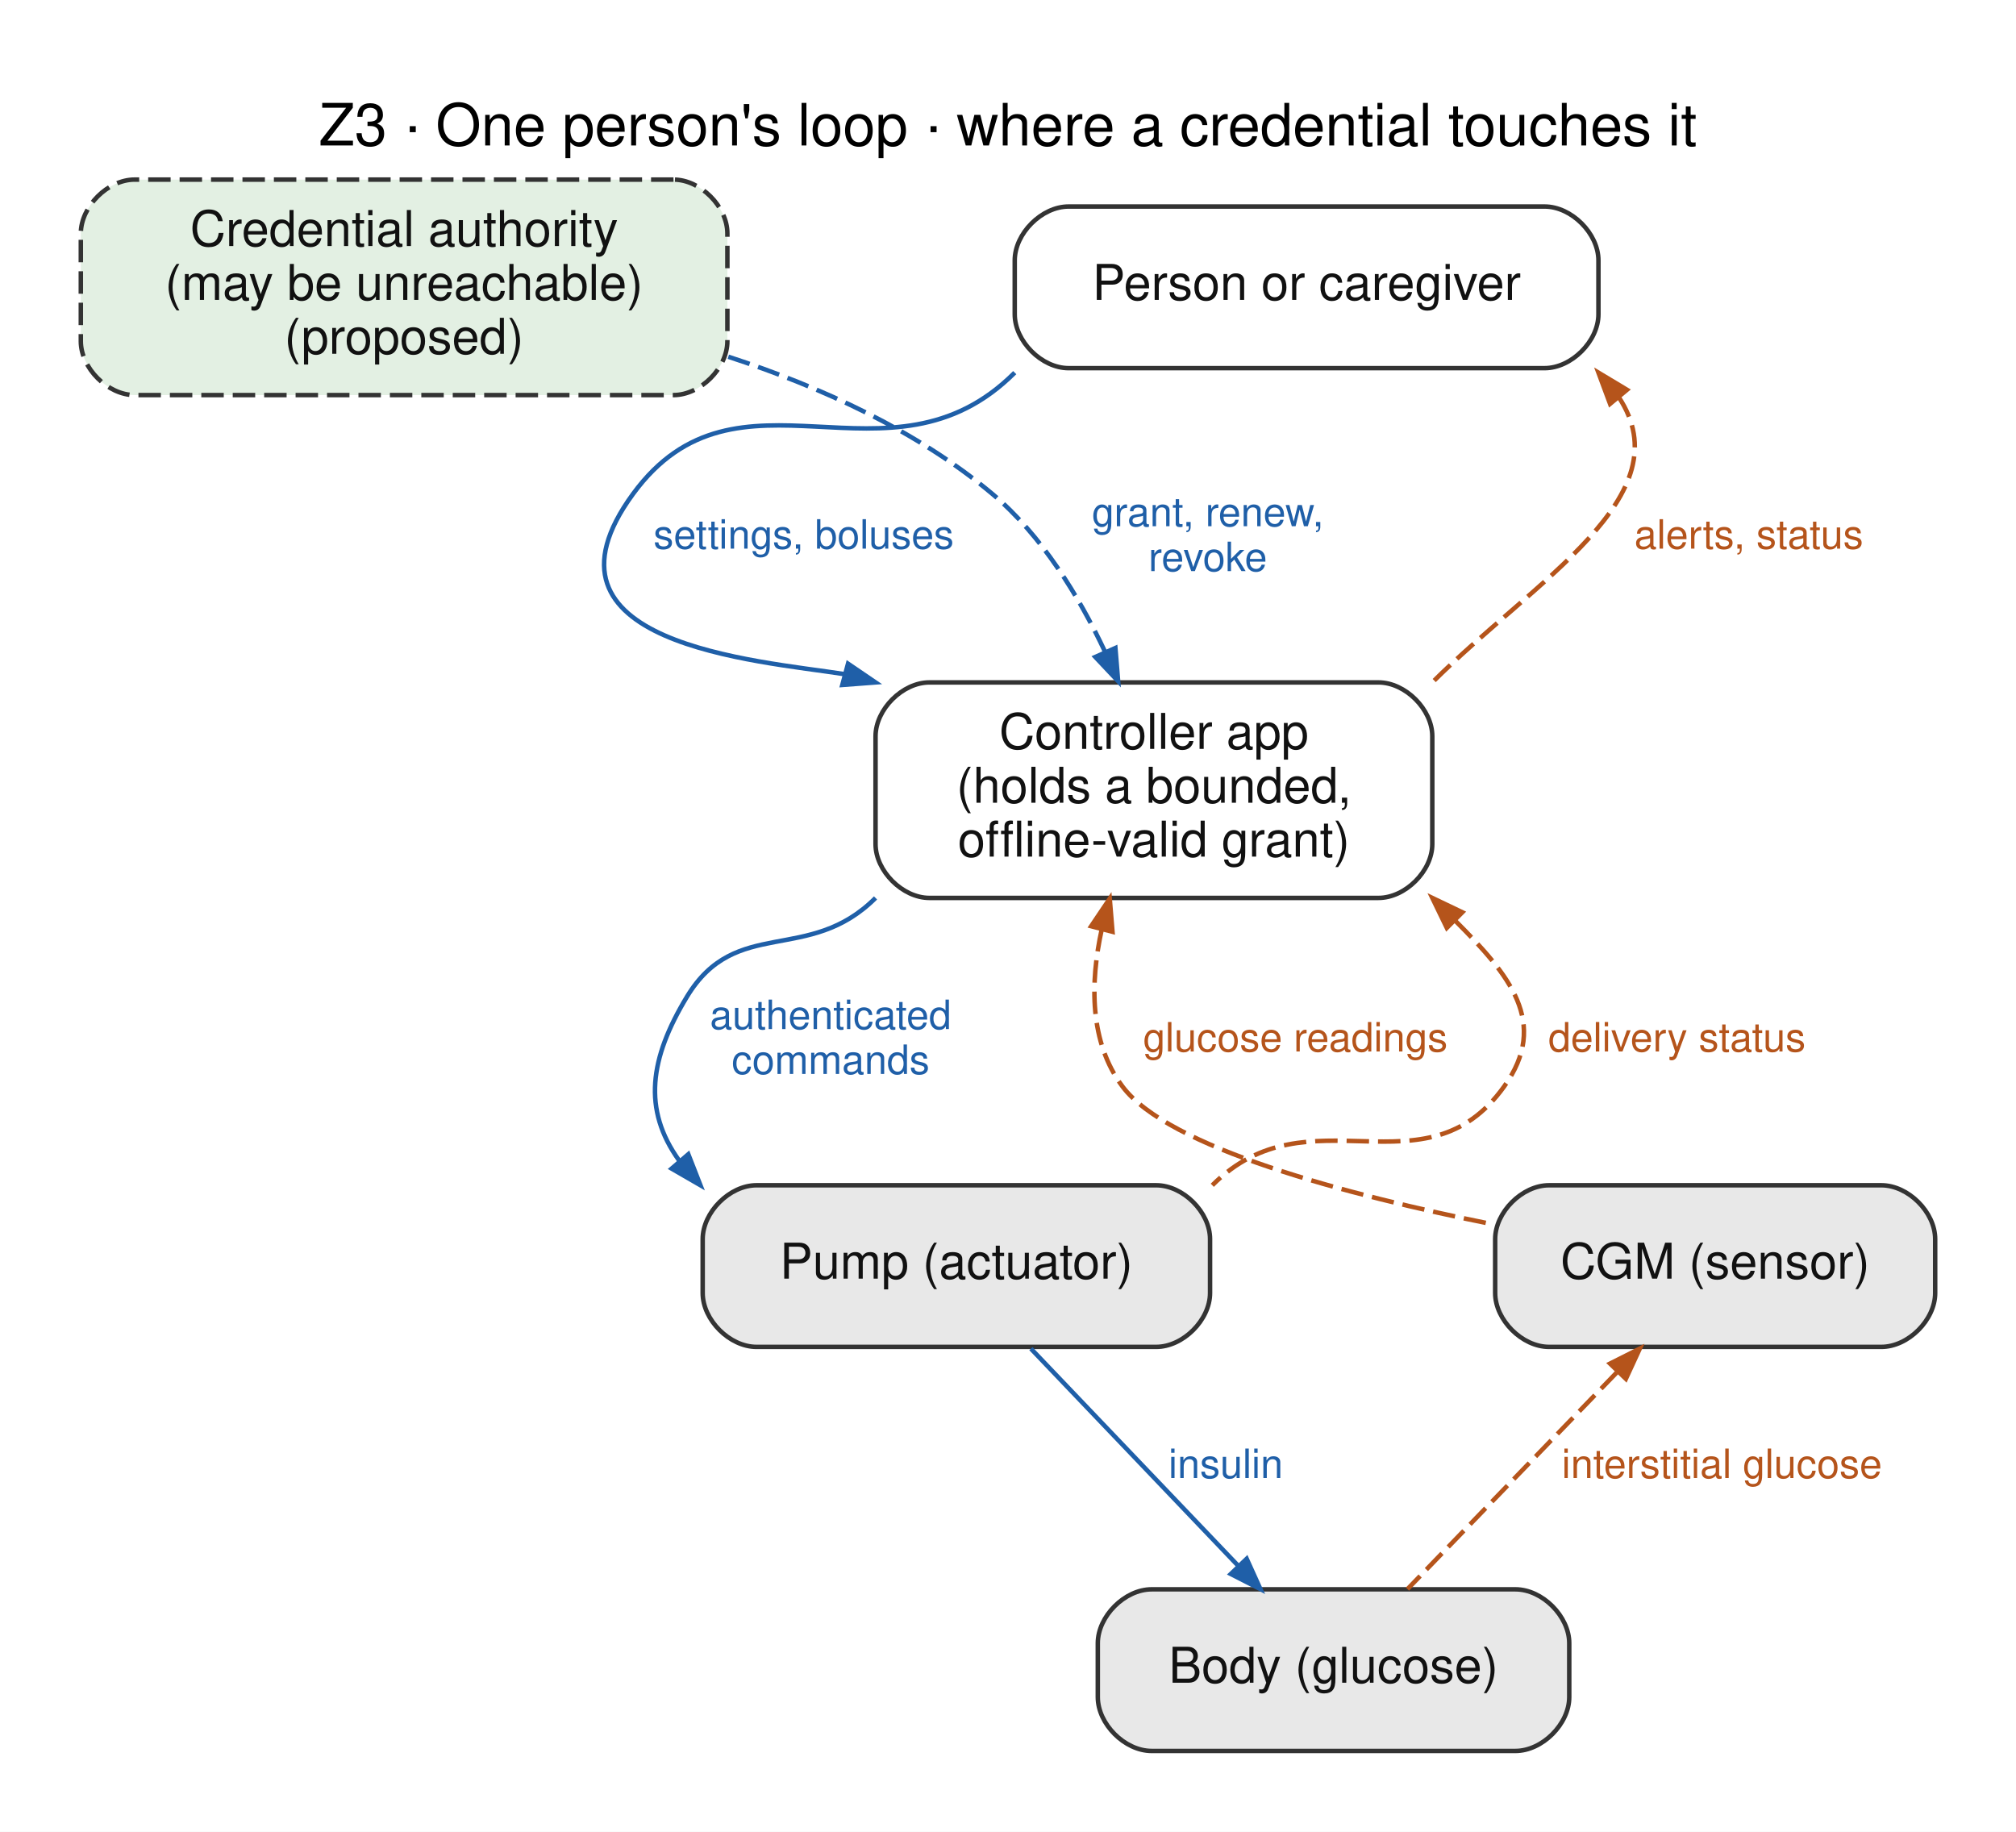
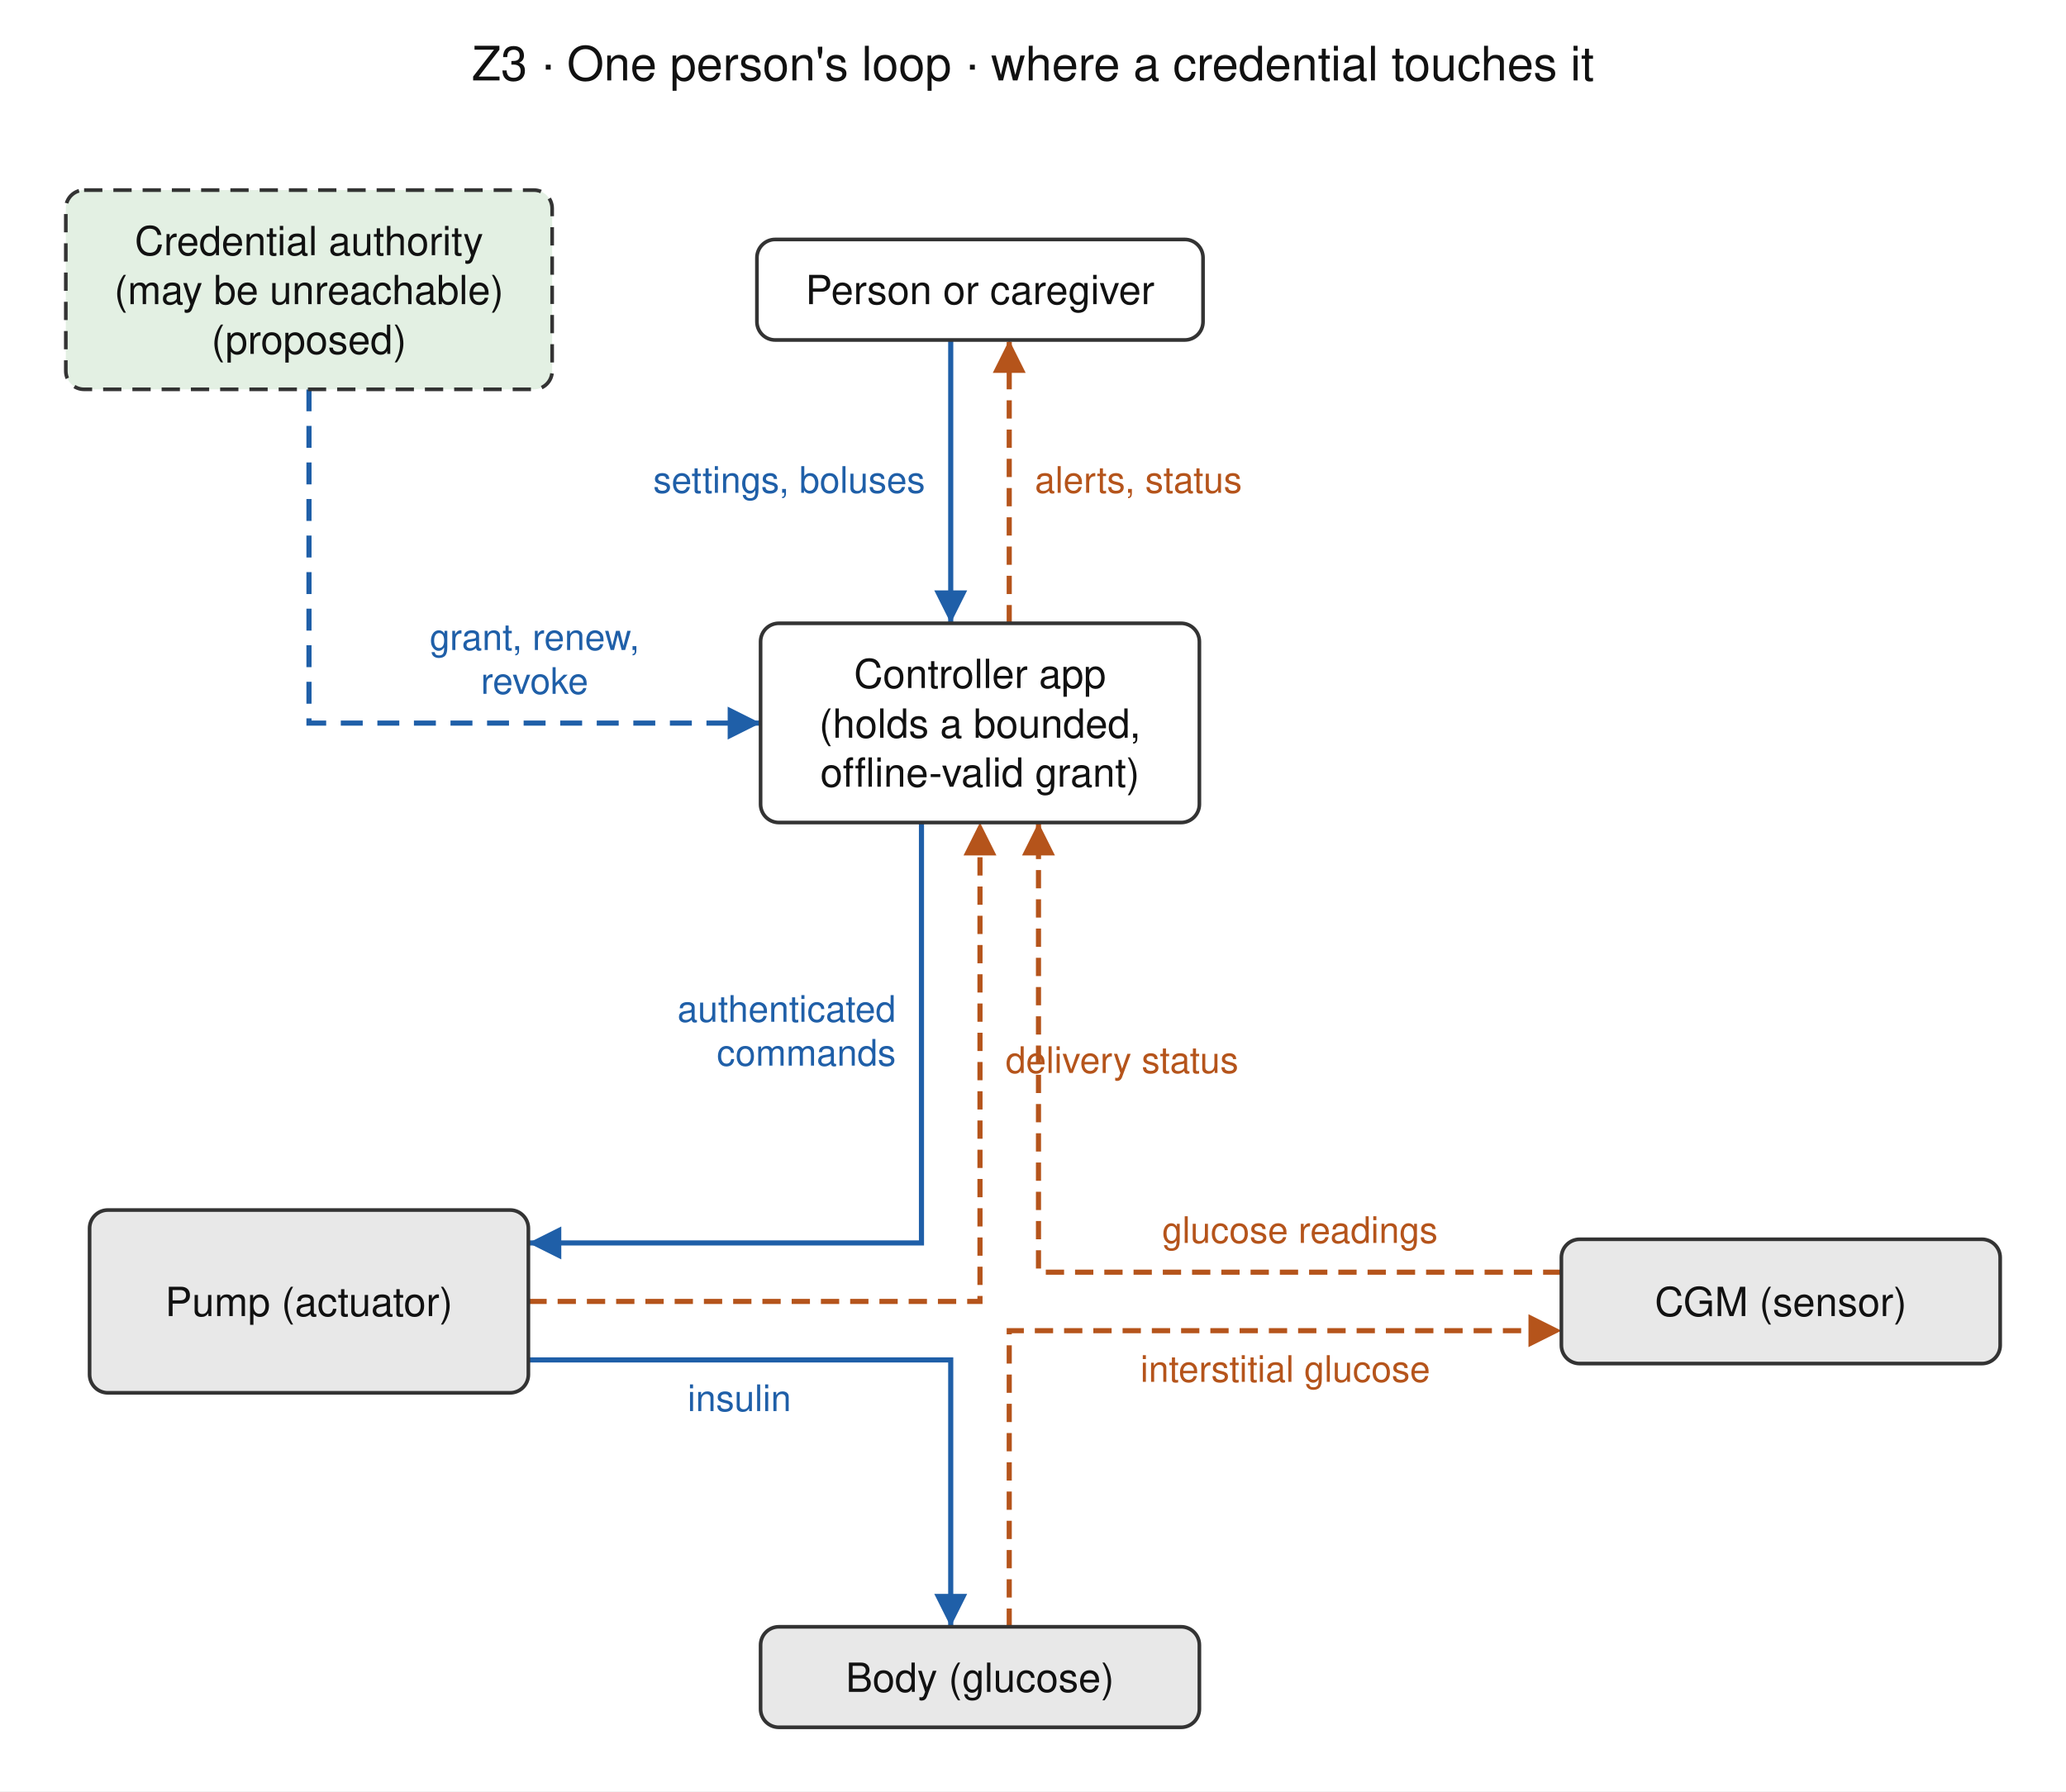
- <svg xmlns="http://www.w3.org/2000/svg" width="449pt" height="408pt" viewBox="0.00 0.00 449.00 408.00">
-   <g id="graph0" class="graph" transform="scale(1 1) rotate(0) translate(18 390)">
-     <polygon fill="#ffffff" stroke="transparent" points="-18,18 -18,-390 431,-390 431,18 -18,18" />
-     <text text-anchor="middle" x="206.5" y="-357.6" font-family="Helvetica,sans-Serif" font-size="13.00">Z3 · One person's loop · where a credential touches it</text>
-     <g id="node1" class="node">
-       <path fill="#e3f0e3" stroke="#333333" stroke-dasharray="5,2" d="M132,-350C132,-350 12,-350 12,-350 6,-350 0,-344 0,-338 0,-338 0,-314 0,-314 0,-308 6,-302 12,-302 12,-302 132,-302 132,-302 138,-302 144,-308 144,-314 144,-314 144,-338 144,-338 144,-344 138,-350 132,-350" />
-       <text text-anchor="middle" x="72" y="-335.2" font-family="Helvetica,sans-Serif" font-size="11.00" fill="#111111">Credential authority</text>
-       <text text-anchor="middle" x="72" y="-323.2" font-family="Helvetica,sans-Serif" font-size="11.00" fill="#111111">(may be unreachable)</text>
-       <text text-anchor="middle" x="72" y="-311.2" font-family="Helvetica,sans-Serif" font-size="11.00" fill="#111111">(proposed)</text>
+ <svg xmlns="http://www.w3.org/2000/svg" width="565" height="490" viewBox="0 0 565 490" font-family="Helvetica, Arial, sans-serif">
+   <defs>
+     <marker id="ah1f5fa8" viewBox="0 0 10 10" refX="10" refY="5" markerUnits="userSpaceOnUse" markerWidth="9" markerHeight="9" orient="auto-start-reverse">
+       <path d="M0,0 L10,5 L0,10 z" fill="#1f5fa8" />
+     </marker>
+     <marker id="ah2e7d32" viewBox="0 0 10 10" refX="10" refY="5" markerUnits="userSpaceOnUse" markerWidth="9" markerHeight="9" orient="auto-start-reverse">
+       <path d="M0,0 L10,5 L0,10 z" fill="#2e7d32" />
+     </marker>
+     <marker id="ah555555" viewBox="0 0 10 10" refX="10" refY="5" markerUnits="userSpaceOnUse" markerWidth="9" markerHeight="9" orient="auto-start-reverse">
+       <path d="M0,0 L10,5 L0,10 z" fill="#555555" />
+     </marker>
+     <marker id="ah888888" viewBox="0 0 10 10" refX="10" refY="5" markerUnits="userSpaceOnUse" markerWidth="9" markerHeight="9" orient="auto-start-reverse">
+       <path d="M0,0 L10,5 L0,10 z" fill="#888888" />
+     </marker>
+     <marker id="ahb5541b" viewBox="0 0 10 10" refX="10" refY="5" markerUnits="userSpaceOnUse" markerWidth="9" markerHeight="9" orient="auto-start-reverse">
+       <path d="M0,0 L10,5 L0,10 z" fill="#b5541b" />
+     </marker>
+     <marker id="ahc8c8c8" viewBox="0 0 10 10" refX="10" refY="5" markerUnits="userSpaceOnUse" markerWidth="9" markerHeight="9" orient="auto-start-reverse">
+       <path d="M0,0 L10,5 L0,10 z" fill="#c8c8c8" />
+     </marker>
+   </defs>
+   <rect x="0" y="0" width="565" height="490" fill="#ffffff" />
+   <text x="282.5" y="22" font-size="13" text-anchor="middle" fill="#111">Z3 · One person's loop · where a credential touches it</text>
+   <g transform="translate(0.0,0.0)">
+     <g class="edge">
+       <path class="edge" d="M84.5,106.5 L84.5,197.8 L208.0,197.8" fill="none" stroke="#1f5fa8" stroke-width="1.4" stroke-dasharray="6,4" stroke-linecap="butt" marker-end="url(#ah1f5fa8)" />
    </g>
-     <g id="node2" class="node">
-       <path fill="#ffffff" stroke="#333333" d="M326,-344C326,-344 220,-344 220,-344 214,-344 208,-338 208,-332 208,-332 208,-320 208,-320 208,-314 214,-308 220,-308 220,-308 326,-308 326,-308 332,-308 338,-314 338,-320 338,-320 338,-332 338,-332 338,-338 332,-344 326,-344" />
-       <text text-anchor="middle" x="273" y="-323.2" font-family="Helvetica,sans-Serif" font-size="11.00" fill="#111111">Person or caregiver</text>
+     <g class="edge">
+       <path class="edge" d="M260.0,93.0 L260.0,170.5" fill="none" stroke="#1f5fa8" stroke-width="1.4" stroke-linecap="butt" marker-end="url(#ah1f5fa8)" />
    </g>
-     <g id="node3" class="node">
-       <path fill="#ffffff" stroke="#333333" d="M289,-238C289,-238 189,-238 189,-238 183,-238 177,-232 177,-226 177,-226 177,-202 177,-202 177,-196 183,-190 189,-190 189,-190 289,-190 289,-190 295,-190 301,-196 301,-202 301,-202 301,-226 301,-226 301,-232 295,-238 289,-238" />
-       <text text-anchor="middle" x="239" y="-223.2" font-family="Helvetica,sans-Serif" font-size="11.00" fill="#111111">Controller app</text>
-       <text text-anchor="middle" x="239" y="-211.2" font-family="Helvetica,sans-Serif" font-size="11.00" fill="#111111">(holds a bounded,</text>
-       <text text-anchor="middle" x="239" y="-199.2" font-family="Helvetica,sans-Serif" font-size="11.00" fill="#111111">offline-valid grant)</text>
+     <g class="edge">
+       <path class="edge" d="M276.0,170.5 L276.0,93.0" fill="none" stroke="#b5541b" stroke-width="1.4" stroke-dasharray="5,3" stroke-linecap="butt" marker-end="url(#ahb5541b)" />
    </g>
-     <g id="edge3" class="edge">
-       <path fill="none" stroke="#1f5fa8" stroke-dasharray="5,2" d="M144.21,-310.54C164.83,-303.81 186.23,-294.06 203,-280 214.01,-270.77 222.25,-257.26 228.05,-244.96" />
-       <polygon fill="#1f5fa8" stroke="#1f5fa8" points="230.42,-245.67 231.03,-238.27 225.94,-243.67 230.42,-245.67" />
-       <text text-anchor="middle" x="251" y="-272.8" font-family="Helvetica,sans-Serif" font-size="9.00" fill="#1f5fa8">grant, renew,</text>
-       <text text-anchor="middle" x="251" y="-262.8" font-family="Helvetica,sans-Serif" font-size="9.00" fill="#1f5fa8">revoke</text>
+     <g class="edge">
+       <path class="edge" d="M252.0,225.0 L252.0,340.0 L144.5,340.0" fill="none" stroke="#1f5fa8" stroke-width="1.4" stroke-linecap="butt" marker-end="url(#ah1f5fa8)" />
    </g>
-     <g id="edge4" class="edge">
-       <path fill="none" stroke="#1f5fa8" d="M208,-307C179.97,-278.97 146.4,-311.99 123,-280 98.44,-246.43 150.48,-242.9 170.11,-239.84" />
-       <polygon fill="#1f5fa8" stroke="#1f5fa8" points="170.87,-242.17 177,-238 169.6,-237.44 170.87,-242.17" />
-       <text text-anchor="middle" x="161" y="-267.8" font-family="Helvetica,sans-Serif" font-size="9.00" fill="#1f5fa8">settings, boluses</text>
+     <g class="edge">
+       <path class="edge" d="M144.5,356.0 L268.0,356.0 L268.0,225.0" fill="none" stroke="#b5541b" stroke-width="1.4" stroke-dasharray="5,3" stroke-linecap="butt" marker-end="url(#ahb5541b)" />
    </g>
-     <g id="edge5" class="edge">
-       <path fill="none" stroke="#b5541b" stroke-dasharray="5,2" d="M342.49,-301.6C357.18,-279.43 323.78,-260.78 301,-238" />
-       <polygon fill="#b5541b" stroke="#b5541b" points="340.59,-300.05 338,-307 344.36,-303.18 340.59,-300.05" />
-       <text text-anchor="middle" x="371.5" y="-267.8" font-family="Helvetica,sans-Serif" font-size="9.00" fill="#b5541b">alerts, status</text>
+     <g class="edge">
+       <path class="edge" d="M427.0,348.0 L284.0,348.0 L284.0,225.0" fill="none" stroke="#b5541b" stroke-width="1.4" stroke-dasharray="5,3" stroke-linecap="butt" marker-end="url(#ahb5541b)" />
    </g>
-     <g id="node4" class="node">
-       <path fill="#e8e8e8" stroke="#333333" d="M239.5,-126C239.5,-126 150.5,-126 150.5,-126 144.5,-126 138.5,-120 138.5,-114 138.5,-114 138.5,-102 138.5,-102 138.5,-96 144.5,-90 150.5,-90 150.5,-90 239.5,-90 239.5,-90 245.5,-90 251.5,-96 251.5,-102 251.5,-102 251.5,-114 251.5,-114 251.5,-120 245.5,-126 239.5,-126" />
-       <text text-anchor="middle" x="195" y="-105.2" font-family="Helvetica,sans-Serif" font-size="11.00" fill="#111111">Pump (actuator)</text>
+     <g class="edge">
+       <path class="edge" d="M144.5,372.0 L260.0,372.0 L260.0,445.0" fill="none" stroke="#1f5fa8" stroke-width="1.4" stroke-linecap="butt" marker-end="url(#ah1f5fa8)" />
    </g>
-     <g id="edge6" class="edge">
-       <path fill="none" stroke="#1f5fa8" d="M177,-190C162.1,-175.1 145.91,-186.03 135,-168 126.67,-154.24 125.1,-142.88 133.22,-131.56" />
-       <polygon fill="#1f5fa8" stroke="#1f5fa8" points="135.3,-132.91 138,-126 131.58,-129.71 135.3,-132.91" />
-       <text text-anchor="middle" x="167" y="-160.8" font-family="Helvetica,sans-Serif" font-size="9.00" fill="#1f5fa8">authenticated</text>
-       <text text-anchor="middle" x="167" y="-150.8" font-family="Helvetica,sans-Serif" font-size="9.00" fill="#1f5fa8">commands</text>
+     <g class="edge">
+       <path class="edge" d="M276.0,445.0 L276.0,364.0 L427.0,364.0" fill="none" stroke="#b5541b" stroke-width="1.4" stroke-dasharray="5,3" stroke-linecap="butt" marker-end="url(#ahb5541b)" />
    </g>
-     <g id="edge7" class="edge">
-       <path fill="none" stroke="#b5541b" stroke-dasharray="5,2" d="M306.22,-184.81C318.11,-172.89 327.19,-162.2 317,-148 299.22,-123.22 273.57,-147.57 252,-126" />
-       <polygon fill="#b5541b" stroke="#b5541b" points="304.23,-183.33 301,-190 307.69,-186.8 304.23,-183.33" />
-       <text text-anchor="middle" x="355.5" y="-155.8" font-family="Helvetica,sans-Serif" font-size="9.00" fill="#b5541b">delivery status</text>
+     <g class="node" data-id="cred">
+       <rect x="18.0" y="52.0" width="133.0" height="54.5" rx="5" fill="#e3f0e3" stroke="#333333" stroke-width="1" stroke-dasharray="5,3" />
+       <text x="84.5" y="69.8" font-size="11" text-anchor="middle" fill="#111111">Credential authority</text>
+       <text x="84.5" y="83.2" font-size="11" text-anchor="middle" fill="#111111">(may be unreachable)</text>
+       <text x="84.5" y="96.8" font-size="11" text-anchor="middle" fill="#111111">(proposed)</text>
    </g>
-     <g id="node5" class="node">
-       <path fill="#e8e8e8" stroke="#333333" d="M401,-126C401,-126 327,-126 327,-126 321,-126 315,-120 315,-114 315,-114 315,-102 315,-102 315,-96 321,-90 327,-90 327,-90 401,-90 401,-90 407,-90 413,-96 413,-102 413,-102 413,-114 413,-114 413,-120 407,-126 401,-126" />
-       <text text-anchor="middle" x="364" y="-105.2" font-family="Helvetica,sans-Serif" font-size="11.00" fill="#111111">CGM (sensor)</text>
+     <g class="node" data-id="person">
+       <rect x="207.0" y="65.5" width="122.0" height="27.5" rx="5" fill="#ffffff" stroke="#333333" stroke-width="1" />
+       <text x="268.0" y="83.2" font-size="11" text-anchor="middle" fill="#111111">Person or caregiver</text>
    </g>
-     <g id="edge8" class="edge">
-       <path fill="none" stroke="#b5541b" stroke-dasharray="5,2" d="M227.38,-183.01C224.76,-171.09 224.62,-157.88 232,-148 242.16,-134.41 281.66,-123.9 314.83,-117.23" />
-       <polygon fill="#b5541b" stroke="#b5541b" points="225.02,-183.7 229.16,-189.85 229.77,-182.46 225.02,-183.7" />
-       <text text-anchor="middle" x="270.5" y="-155.8" font-family="Helvetica,sans-Serif" font-size="9.00" fill="#b5541b">glucose readings</text>
+     <g class="node" data-id="app">
+       <rect x="208.0" y="170.5" width="120.0" height="54.5" rx="5" fill="#ffffff" stroke="#333333" stroke-width="1" />
+       <text x="268.0" y="188.2" font-size="11" text-anchor="middle" fill="#111111">Controller app</text>
+       <text x="268.0" y="201.8" font-size="11" text-anchor="middle" fill="#111111">(holds a bounded,</text>
+       <text x="268.0" y="215.2" font-size="11" text-anchor="middle" fill="#111111">offline-valid grant)</text>
    </g>
-     <g id="node6" class="node">
-       <path fill="#e8e8e8" stroke="#333333" d="M319.5,-36C319.5,-36 238.5,-36 238.5,-36 232.5,-36 226.5,-30 226.5,-24 226.5,-24 226.5,-12 226.5,-12 226.5,-6 232.5,0 238.5,0 238.5,0 319.5,0 319.5,0 325.5,0 331.5,-6 331.5,-12 331.5,-12 331.5,-24 331.5,-24 331.5,-30 325.5,-36 319.5,-36" />
-       <text text-anchor="middle" x="279" y="-15.2" font-family="Helvetica,sans-Serif" font-size="11.00" fill="#111111">Body (glucose)</text>
+     <g class="node" data-id="pump">
+       <rect x="24.5" y="331.0" width="120.0" height="50.0" rx="5" fill="#e8e8e8" stroke="#333333" stroke-width="1" />
+       <text x="84.5" y="360.0" font-size="11" text-anchor="middle" fill="#111111">Pump (actuator)</text>
    </g>
-     <g id="edge9" class="edge">
-       <path fill="none" stroke="#1f5fa8" d="M211.6,-89.61C224.8,-75.78 243.36,-56.34 257.67,-41.35" />
-       <polygon fill="#1f5fa8" stroke="#1f5fa8" points="259.66,-42.81 262.72,-36.05 256.12,-39.42 259.66,-42.81" />
-       <text text-anchor="middle" x="255" y="-60.8" font-family="Helvetica,sans-Serif" font-size="9.00" fill="#1f5fa8">insulin</text>
+     <g class="node" data-id="cgm">
+       <rect x="427.0" y="339.0" width="120.0" height="34.0" rx="5" fill="#e8e8e8" stroke="#333333" stroke-width="1" />
+       <text x="487.0" y="360.0" font-size="11" text-anchor="middle" fill="#111111">CGM (sensor)</text>
    </g>
-     <g id="edge10" class="edge">
-       <path fill="none" stroke="#b5541b" stroke-dasharray="5,2" d="M342.06,-84.28C327.51,-69.23 308.74,-49.79 295.47,-36.05" />
-       <polygon fill="#b5541b" stroke="#b5541b" points="340.58,-86.28 347.21,-89.61 344.11,-82.88 340.58,-86.28" />
-       <text text-anchor="middle" x="365.5" y="-60.8" font-family="Helvetica,sans-Serif" font-size="9.00" fill="#b5541b">interstitial glucose</text>
+     <g class="node" data-id="body">
+       <rect x="208.0" y="445.0" width="120.0" height="27.5" rx="5" fill="#e8e8e8" stroke="#333333" stroke-width="1" />
+       <text x="268.0" y="462.8" font-size="11" text-anchor="middle" fill="#111111">Body (glucose)</text>
+     </g>
+     <g class="elabel" data-k="0">
+       <text x="146.2" y="177.8" font-size="10" text-anchor="middle" fill="#1f5fa8">grant, renew,</text>
+       <text x="146.2" y="189.8" font-size="10" text-anchor="middle" fill="#1f5fa8">revoke</text>
+     </g>
+     <g class="elabel" data-k="1">
+       <text x="253.0" y="134.8" font-size="10" text-anchor="end" fill="#1f5fa8">settings, boluses</text>
+     </g>
+     <g class="elabel" data-k="2">
+       <text x="283.0" y="134.8" font-size="10" text-anchor="start" fill="#b5541b">alerts, status</text>
+     </g>
+     <g class="elabel" data-k="3">
+       <text x="245.0" y="279.5" font-size="10" text-anchor="end" fill="#1f5fa8">authenticated</text>
+       <text x="245.0" y="291.5" font-size="10" text-anchor="end" fill="#1f5fa8">commands</text>
+     </g>
+     <g class="elabel" data-k="4">
+       <text x="275.0" y="293.5" font-size="10" text-anchor="start" fill="#b5541b">delivery status</text>
+     </g>
+     <g class="elabel" data-k="5">
+       <text x="355.5" y="340.0" font-size="10" text-anchor="middle" fill="#b5541b">glucose readings</text>
+     </g>
+     <g class="elabel" data-k="6">
+       <text x="202.2" y="386.0" font-size="10" text-anchor="middle" fill="#1f5fa8">insulin</text>
+     </g>
+     <g class="elabel" data-k="7">
+       <text x="351.5" y="378.0" font-size="10" text-anchor="middle" fill="#b5541b">interstitial glucose</text>
    </g>
  </g>
</svg>
